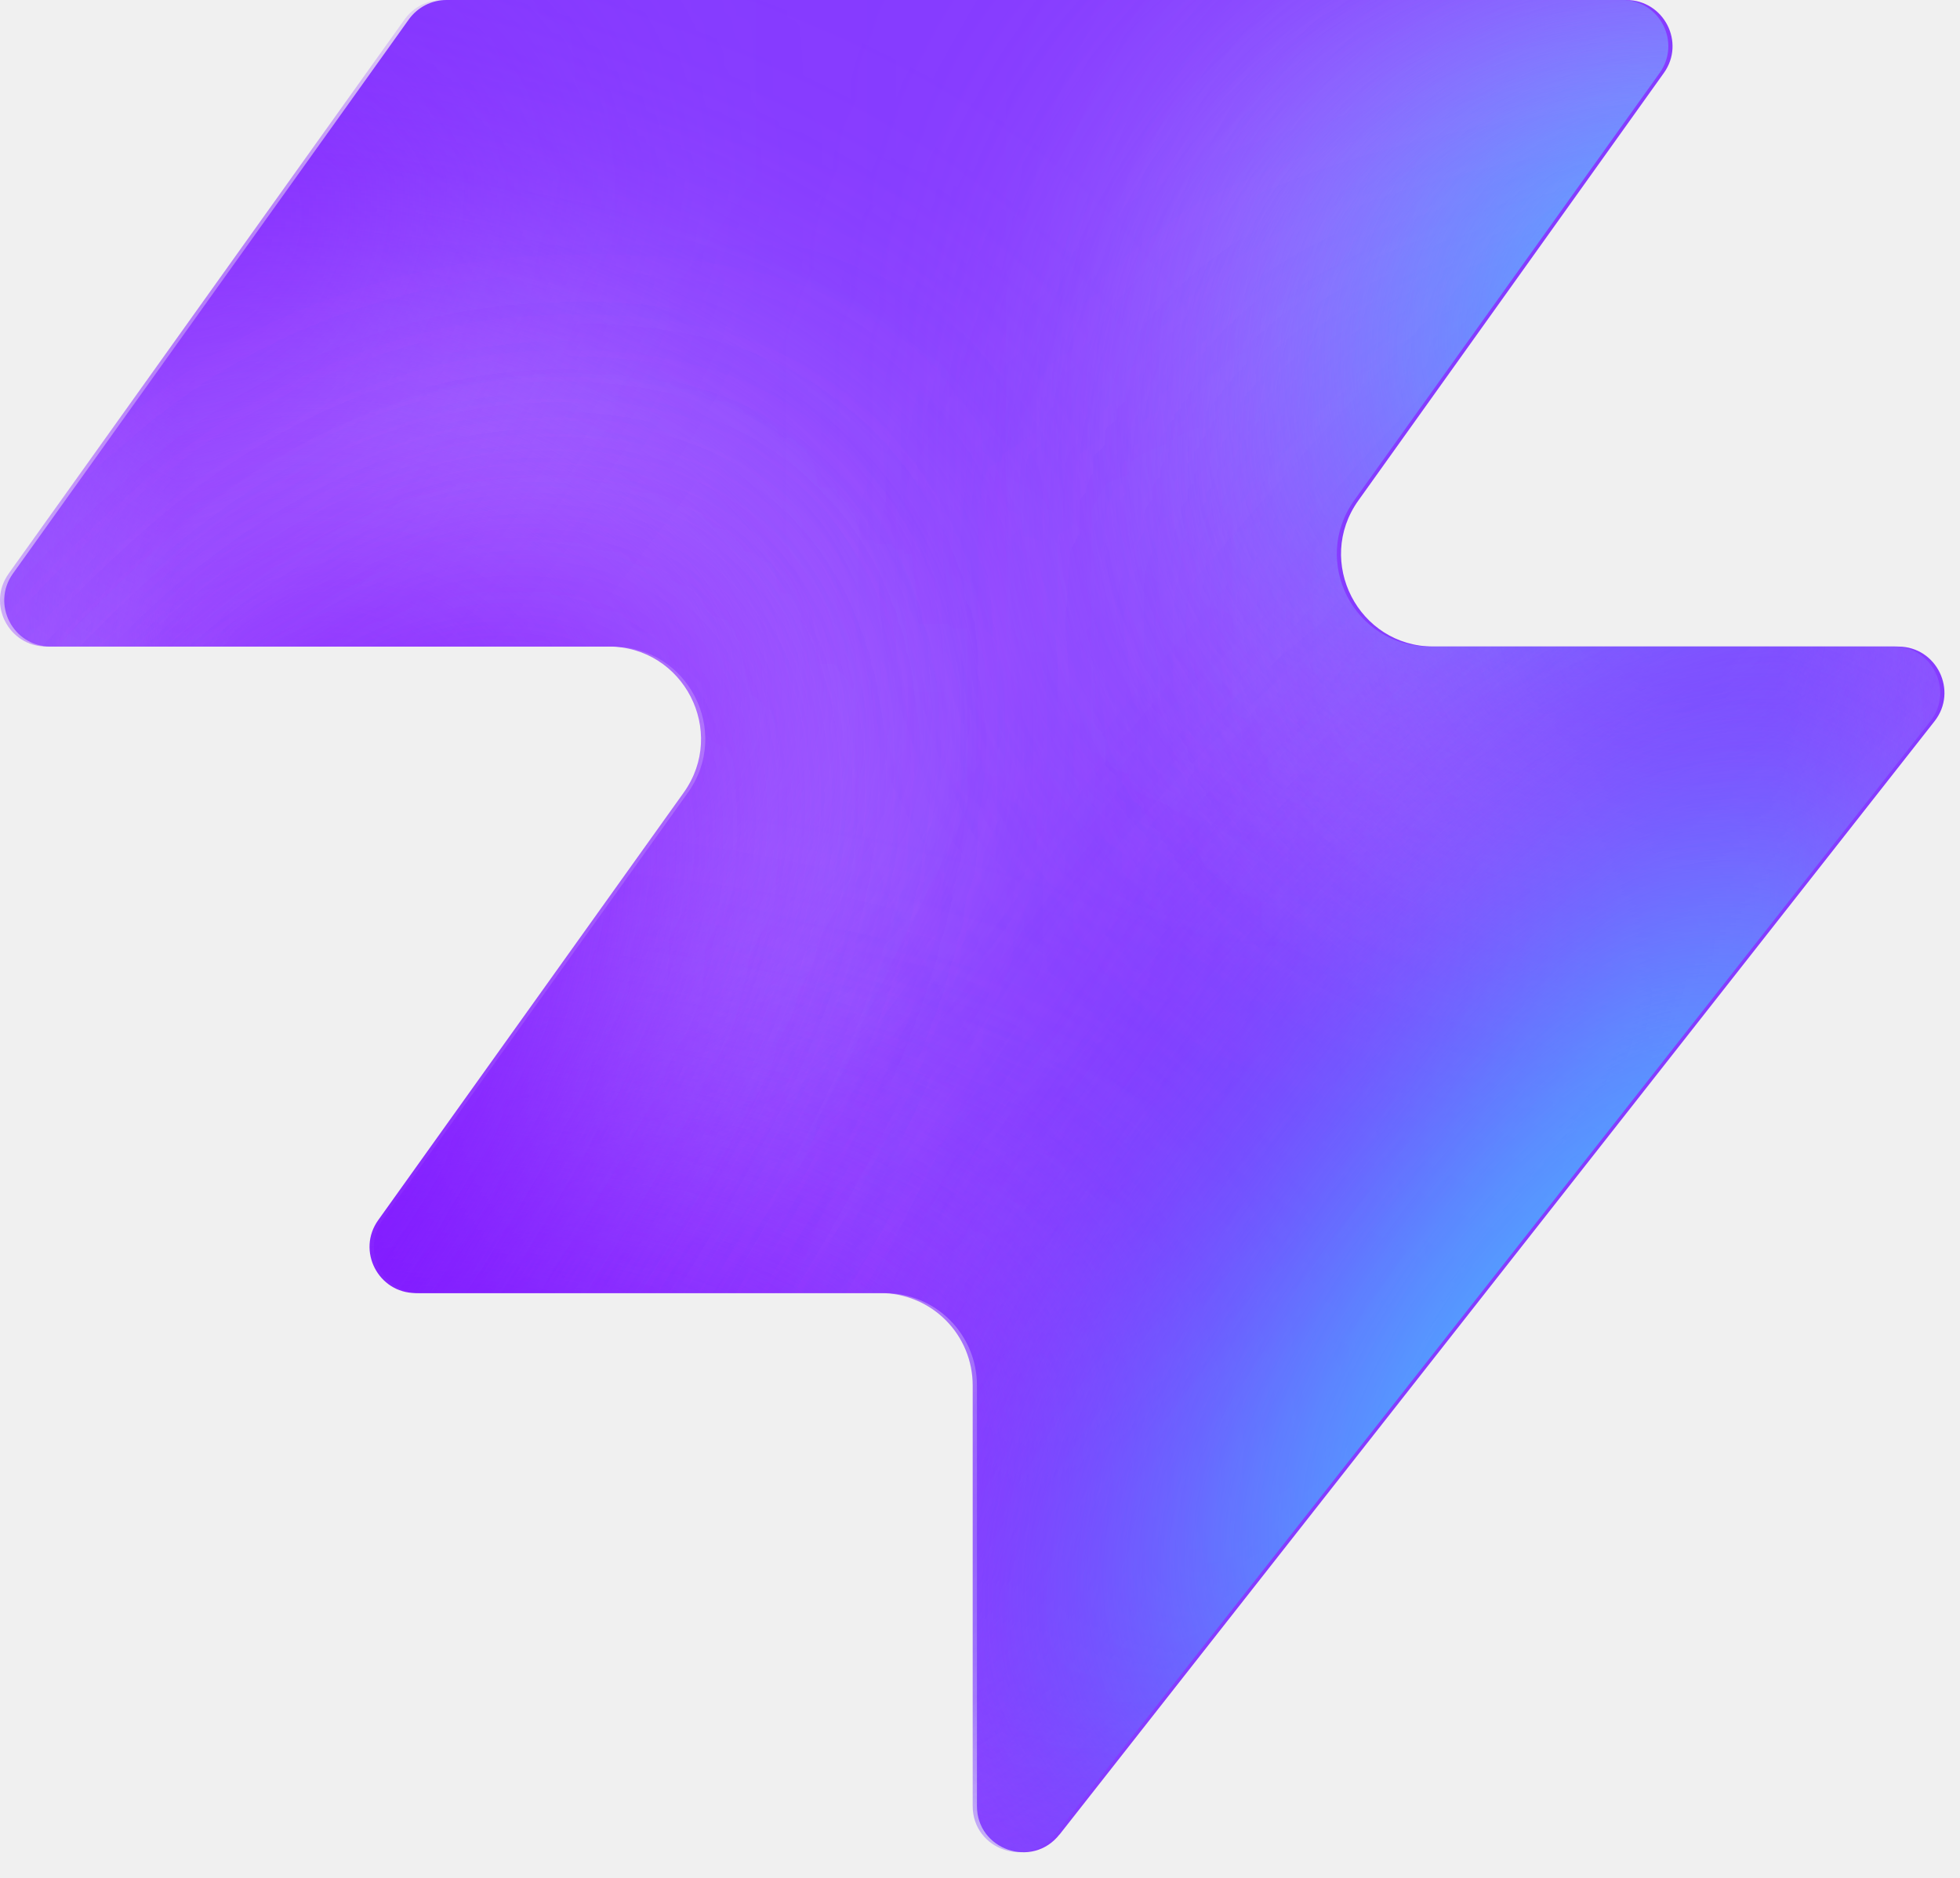
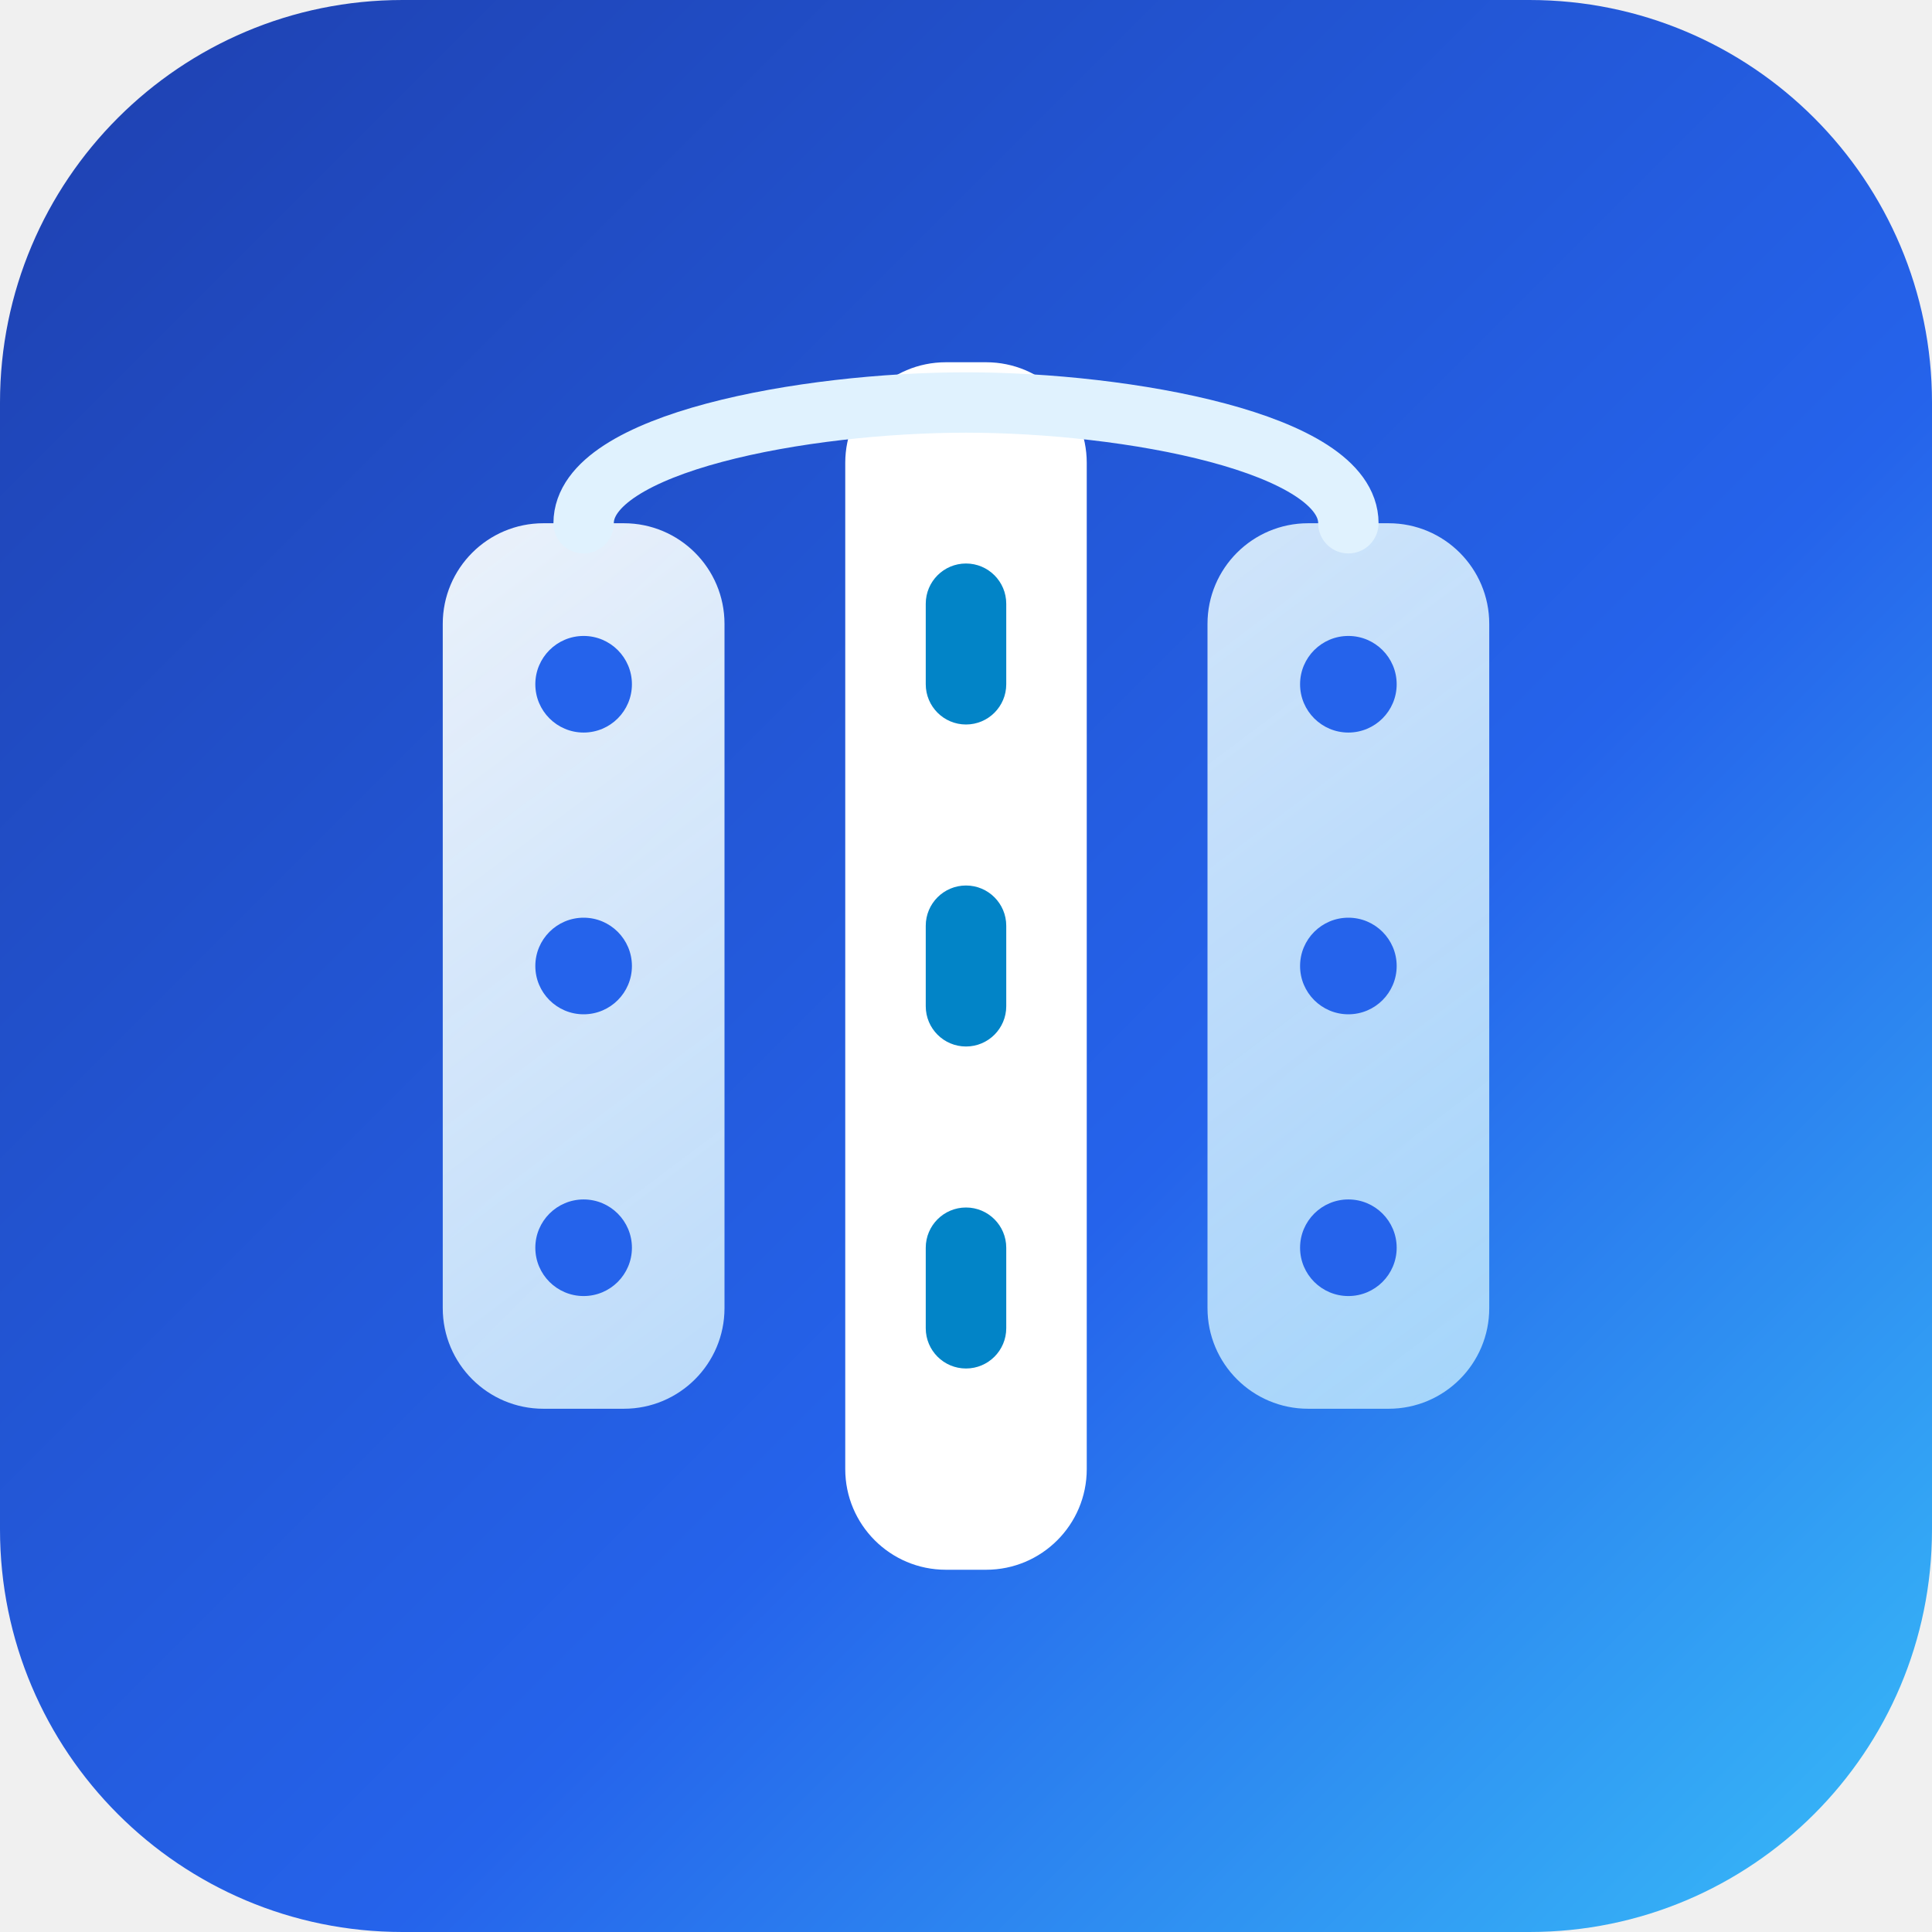
- <svg xmlns="http://www.w3.org/2000/svg" width="48" height="46" fill="none" viewBox="0 0 48 46">
-   <path fill="#863bff" d="M25.946 44.938c-.664.845-2.021.375-2.021-.698V33.937a2.26 2.26 0 0 0-2.262-2.262H10.287c-.92 0-1.456-1.04-.92-1.788l7.48-10.471c1.07-1.497 0-3.578-1.842-3.578H1.237c-.92 0-1.456-1.04-.92-1.788L10.013.474c.214-.297.556-.474.92-.474h28.894c.92 0 1.456 1.04.92 1.788l-7.48 10.471c-1.07 1.498 0 3.579 1.842 3.579h11.377c.943 0 1.473 1.088.89 1.83L25.947 44.94z" style="fill:#863bff;fill:color(display-p3 .525 .23 1);fill-opacity:1" />
-   <mask id="a" width="48" height="46" x="0" y="0" maskUnits="userSpaceOnUse" style="mask-type:alpha">
-     <path fill="#000" d="M25.842 44.938c-.664.844-2.021.375-2.021-.698V33.937a2.26 2.26 0 0 0-2.262-2.262H10.183c-.92 0-1.456-1.04-.92-1.788l7.48-10.471c1.07-1.498 0-3.579-1.842-3.579H1.133c-.92 0-1.456-1.04-.92-1.787L9.91.473c.214-.297.556-.474.92-.474h28.894c.92 0 1.456 1.04.92 1.788l-7.48 10.471c-1.07 1.498 0 3.578 1.842 3.578h11.377c.943 0 1.473 1.088.89 1.832L25.843 44.94z" style="fill:#000;fill-opacity:1" />
-   </mask>
-   <g mask="url(#a)">
-     <g filter="url(#b)">
-       <ellipse cx="5.508" cy="14.704" fill="#ede6ff" rx="5.508" ry="14.704" style="fill:#ede6ff;fill:color(display-p3 .927 .903 1);fill-opacity:1" transform="matrix(.00324 1 1 -.00324 -4.47 31.516)" />
-     </g>
-     <g filter="url(#c)">
-       <ellipse cx="10.399" cy="29.851" fill="#ede6ff" rx="10.399" ry="29.851" style="fill:#ede6ff;fill:color(display-p3 .927 .903 1);fill-opacity:1" transform="matrix(.00324 1 1 -.00324 -39.328 7.883)" />
-     </g>
-     <g filter="url(#d)">
-       <ellipse cx="5.508" cy="30.487" fill="#7e14ff" rx="5.508" ry="30.487" style="fill:#7e14ff;fill:color(display-p3 .492 .077 1);fill-opacity:1" transform="rotate(89.814 -25.913 -14.639)scale(1 -1)" />
-     </g>
-     <g filter="url(#e)">
-       <ellipse cx="5.508" cy="30.599" fill="#7e14ff" rx="5.508" ry="30.599" style="fill:#7e14ff;fill:color(display-p3 .492 .077 1);fill-opacity:1" transform="rotate(89.814 -32.644 -3.334)scale(1 -1)" />
-     </g>
-     <g filter="url(#f)">
-       <ellipse cx="5.508" cy="30.599" fill="#7e14ff" rx="5.508" ry="30.599" style="fill:#7e14ff;fill:color(display-p3 .492 .077 1);fill-opacity:1" transform="matrix(.00324 1 1 -.00324 -34.34 30.47)" />
-     </g>
-     <g filter="url(#g)">
-       <ellipse cx="14.072" cy="22.078" fill="#ede6ff" rx="14.072" ry="22.078" style="fill:#ede6ff;fill:color(display-p3 .927 .903 1);fill-opacity:1" transform="rotate(93.35 24.506 48.493)scale(-1 1)" />
-     </g>
-     <g filter="url(#h)">
-       <ellipse cx="3.47" cy="21.501" fill="#7e14ff" rx="3.47" ry="21.501" style="fill:#7e14ff;fill:color(display-p3 .492 .077 1);fill-opacity:1" transform="rotate(89.009 28.708 47.59)scale(-1 1)" />
-     </g>
-     <g filter="url(#i)">
-       <ellipse cx="3.47" cy="21.501" fill="#7e14ff" rx="3.47" ry="21.501" style="fill:#7e14ff;fill:color(display-p3 .492 .077 1);fill-opacity:1" transform="rotate(89.009 28.708 47.59)scale(-1 1)" />
-     </g>
-     <g filter="url(#j)">
-       <ellipse cx=".387" cy="8.972" fill="#7e14ff" rx="4.407" ry="29.108" style="fill:#7e14ff;fill:color(display-p3 .492 .077 1);fill-opacity:1" transform="rotate(39.51 .387 8.972)" />
-     </g>
-     <g filter="url(#k)">
-       <ellipse cx="47.523" cy="-6.092" fill="#7e14ff" rx="4.407" ry="29.108" style="fill:#7e14ff;fill:color(display-p3 .492 .077 1);fill-opacity:1" transform="rotate(37.892 47.523 -6.092)" />
-     </g>
-     <g filter="url(#l)">
-       <ellipse cx="41.412" cy="6.333" fill="#47bfff" rx="5.971" ry="9.665" style="fill:#47bfff;fill:color(display-p3 .28 .748 1);fill-opacity:1" transform="rotate(37.892 41.412 6.333)" />
-     </g>
-     <g filter="url(#m)">
-       <ellipse cx="-1.879" cy="38.332" fill="#7e14ff" rx="4.407" ry="29.108" style="fill:#7e14ff;fill:color(display-p3 .492 .077 1);fill-opacity:1" transform="rotate(37.892 -1.88 38.332)" />
-     </g>
-     <g filter="url(#n)">
-       <ellipse cx="-1.879" cy="38.332" fill="#7e14ff" rx="4.407" ry="29.108" style="fill:#7e14ff;fill:color(display-p3 .492 .077 1);fill-opacity:1" transform="rotate(37.892 -1.88 38.332)" />
-     </g>
-     <g filter="url(#o)">
-       <ellipse cx="35.651" cy="29.907" fill="#7e14ff" rx="4.407" ry="29.108" style="fill:#7e14ff;fill:color(display-p3 .492 .077 1);fill-opacity:1" transform="rotate(37.892 35.651 29.907)" />
-     </g>
-     <g filter="url(#p)">
-       <ellipse cx="38.418" cy="32.4" fill="#47bfff" rx="5.971" ry="15.297" style="fill:#47bfff;fill:color(display-p3 .28 .748 1);fill-opacity:1" transform="rotate(37.892 38.418 32.4)" />
-     </g>
-   </g>
+ <svg xmlns="http://www.w3.org/2000/svg" width="48" height="48" fill="none" viewBox="0 0 48 48">
  <defs>
-     <filter id="b" width="60.045" height="41.654" x="-19.77" y="16.149" color-interpolation-filters="sRGB" filterUnits="userSpaceOnUse">
-       <feFlood flood-opacity="0" result="BackgroundImageFix" />
-       <feBlend in="SourceGraphic" in2="BackgroundImageFix" result="shape" />
-       <feGaussianBlur result="effect1_foregroundBlur_2002_17158" stdDeviation="7.659" />
-     </filter>
-     <filter id="c" width="90.34" height="51.437" x="-54.613" y="-7.533" color-interpolation-filters="sRGB" filterUnits="userSpaceOnUse">
-       <feFlood flood-opacity="0" result="BackgroundImageFix" />
-       <feBlend in="SourceGraphic" in2="BackgroundImageFix" result="shape" />
-       <feGaussianBlur result="effect1_foregroundBlur_2002_17158" stdDeviation="7.659" />
-     </filter>
-     <filter id="d" width="79.355" height="29.4" x="-49.64" y="2.03" color-interpolation-filters="sRGB" filterUnits="userSpaceOnUse">
-       <feFlood flood-opacity="0" result="BackgroundImageFix" />
-       <feBlend in="SourceGraphic" in2="BackgroundImageFix" result="shape" />
-       <feGaussianBlur result="effect1_foregroundBlur_2002_17158" stdDeviation="4.596" />
-     </filter>
-     <filter id="e" width="79.579" height="29.4" x="-45.045" y="20.029" color-interpolation-filters="sRGB" filterUnits="userSpaceOnUse">
-       <feFlood flood-opacity="0" result="BackgroundImageFix" />
-       <feBlend in="SourceGraphic" in2="BackgroundImageFix" result="shape" />
-       <feGaussianBlur result="effect1_foregroundBlur_2002_17158" stdDeviation="4.596" />
-     </filter>
-     <filter id="f" width="79.579" height="29.4" x="-43.513" y="21.178" color-interpolation-filters="sRGB" filterUnits="userSpaceOnUse">
-       <feFlood flood-opacity="0" result="BackgroundImageFix" />
-       <feBlend in="SourceGraphic" in2="BackgroundImageFix" result="shape" />
-       <feGaussianBlur result="effect1_foregroundBlur_2002_17158" stdDeviation="4.596" />
-     </filter>
-     <filter id="g" width="74.749" height="58.852" x="15.756" y="-17.901" color-interpolation-filters="sRGB" filterUnits="userSpaceOnUse">
-       <feFlood flood-opacity="0" result="BackgroundImageFix" />
-       <feBlend in="SourceGraphic" in2="BackgroundImageFix" result="shape" />
-       <feGaussianBlur result="effect1_foregroundBlur_2002_17158" stdDeviation="7.659" />
-     </filter>
-     <filter id="h" width="61.377" height="25.362" x="23.548" y="2.284" color-interpolation-filters="sRGB" filterUnits="userSpaceOnUse">
-       <feFlood flood-opacity="0" result="BackgroundImageFix" />
-       <feBlend in="SourceGraphic" in2="BackgroundImageFix" result="shape" />
-       <feGaussianBlur result="effect1_foregroundBlur_2002_17158" stdDeviation="4.596" />
-     </filter>
-     <filter id="i" width="61.377" height="25.362" x="23.548" y="2.284" color-interpolation-filters="sRGB" filterUnits="userSpaceOnUse">
-       <feFlood flood-opacity="0" result="BackgroundImageFix" />
-       <feBlend in="SourceGraphic" in2="BackgroundImageFix" result="shape" />
-       <feGaussianBlur result="effect1_foregroundBlur_2002_17158" stdDeviation="4.596" />
-     </filter>
-     <filter id="j" width="56.045" height="63.649" x="-27.636" y="-22.853" color-interpolation-filters="sRGB" filterUnits="userSpaceOnUse">
-       <feFlood flood-opacity="0" result="BackgroundImageFix" />
-       <feBlend in="SourceGraphic" in2="BackgroundImageFix" result="shape" />
-       <feGaussianBlur result="effect1_foregroundBlur_2002_17158" stdDeviation="4.596" />
-     </filter>
-     <filter id="k" width="54.814" height="64.646" x="20.116" y="-38.415" color-interpolation-filters="sRGB" filterUnits="userSpaceOnUse">
-       <feFlood flood-opacity="0" result="BackgroundImageFix" />
-       <feBlend in="SourceGraphic" in2="BackgroundImageFix" result="shape" />
-       <feGaussianBlur result="effect1_foregroundBlur_2002_17158" stdDeviation="4.596" />
-     </filter>
-     <filter id="l" width="33.541" height="35.313" x="24.641" y="-11.323" color-interpolation-filters="sRGB" filterUnits="userSpaceOnUse">
-       <feFlood flood-opacity="0" result="BackgroundImageFix" />
-       <feBlend in="SourceGraphic" in2="BackgroundImageFix" result="shape" />
-       <feGaussianBlur result="effect1_foregroundBlur_2002_17158" stdDeviation="4.596" />
-     </filter>
-     <filter id="m" width="54.814" height="64.646" x="-29.286" y="6.009" color-interpolation-filters="sRGB" filterUnits="userSpaceOnUse">
-       <feFlood flood-opacity="0" result="BackgroundImageFix" />
-       <feBlend in="SourceGraphic" in2="BackgroundImageFix" result="shape" />
-       <feGaussianBlur result="effect1_foregroundBlur_2002_17158" stdDeviation="4.596" />
-     </filter>
-     <filter id="n" width="54.814" height="64.646" x="-29.286" y="6.009" color-interpolation-filters="sRGB" filterUnits="userSpaceOnUse">
-       <feFlood flood-opacity="0" result="BackgroundImageFix" />
-       <feBlend in="SourceGraphic" in2="BackgroundImageFix" result="shape" />
-       <feGaussianBlur result="effect1_foregroundBlur_2002_17158" stdDeviation="4.596" />
-     </filter>
-     <filter id="o" width="54.814" height="64.646" x="8.244" y="-2.416" color-interpolation-filters="sRGB" filterUnits="userSpaceOnUse">
-       <feFlood flood-opacity="0" result="BackgroundImageFix" />
-       <feBlend in="SourceGraphic" in2="BackgroundImageFix" result="shape" />
-       <feGaussianBlur result="effect1_foregroundBlur_2002_17158" stdDeviation="4.596" />
-     </filter>
-     <filter id="p" width="39.409" height="43.623" x="18.713" y="10.588" color-interpolation-filters="sRGB" filterUnits="userSpaceOnUse">
-       <feFlood flood-opacity="0" result="BackgroundImageFix" />
-       <feBlend in="SourceGraphic" in2="BackgroundImageFix" result="shape" />
-       <feGaussianBlur result="effect1_foregroundBlur_2002_17158" stdDeviation="4.596" />
-     </filter>
+     <linearGradient id="favBg" x1="0" y1="0" x2="48" y2="48" gradientUnits="userSpaceOnUse">
+       <stop offset="0%" stop-color="#1e40af" />
+       <stop offset="60%" stop-color="#2563eb" />
+       <stop offset="100%" stop-color="#38bdf8" />
+     </linearGradient>
+     <linearGradient id="favGlow" x1="12" y1="8" x2="36" y2="40" gradientUnits="userSpaceOnUse">
+       <stop offset="0%" stop-color="#ffffff" stop-opacity="0.95" />
+       <stop offset="100%" stop-color="#bae6fd" stop-opacity="0.8" />
+     </linearGradient>
  </defs>
+   <rect width="48" height="48" rx="10" fill="url(#favBg)" />
+   <rect x="11" y="13" width="7" height="22" rx="2.5" fill="url(#favGlow)" />
+   <circle cx="14.5" cy="17" r="1.2" fill="#2563eb" />
+   <circle cx="14.5" cy="24" r="1.2" fill="#2563eb" />
+   <circle cx="14.5" cy="31" r="1.2" fill="#2563eb" />
+   <rect x="21" y="9" width="6" height="30" rx="2.5" fill="#ffffff" />
+   <rect x="23" y="14" width="2" height="4" rx="1" fill="#0284c7" />
+   <rect x="23" y="22" width="2" height="4" rx="1" fill="#0284c7" />
+   <rect x="23" y="30" width="2" height="4" rx="1" fill="#0284c7" />
+   <rect x="30" y="13" width="7" height="22" rx="2.5" fill="url(#favGlow)" />
+   <circle cx="33.5" cy="17" r="1.2" fill="#2563eb" />
+   <circle cx="33.5" cy="24" r="1.2" fill="#2563eb" />
+   <circle cx="33.5" cy="31" r="1.2" fill="#2563eb" />
+   <path d="M14.5 13C14.5 11 20 10 24 10C28 10 33.5 11 33.5 13" stroke="#e0f2fe" stroke-width="1.5" stroke-linecap="round" />
</svg>
